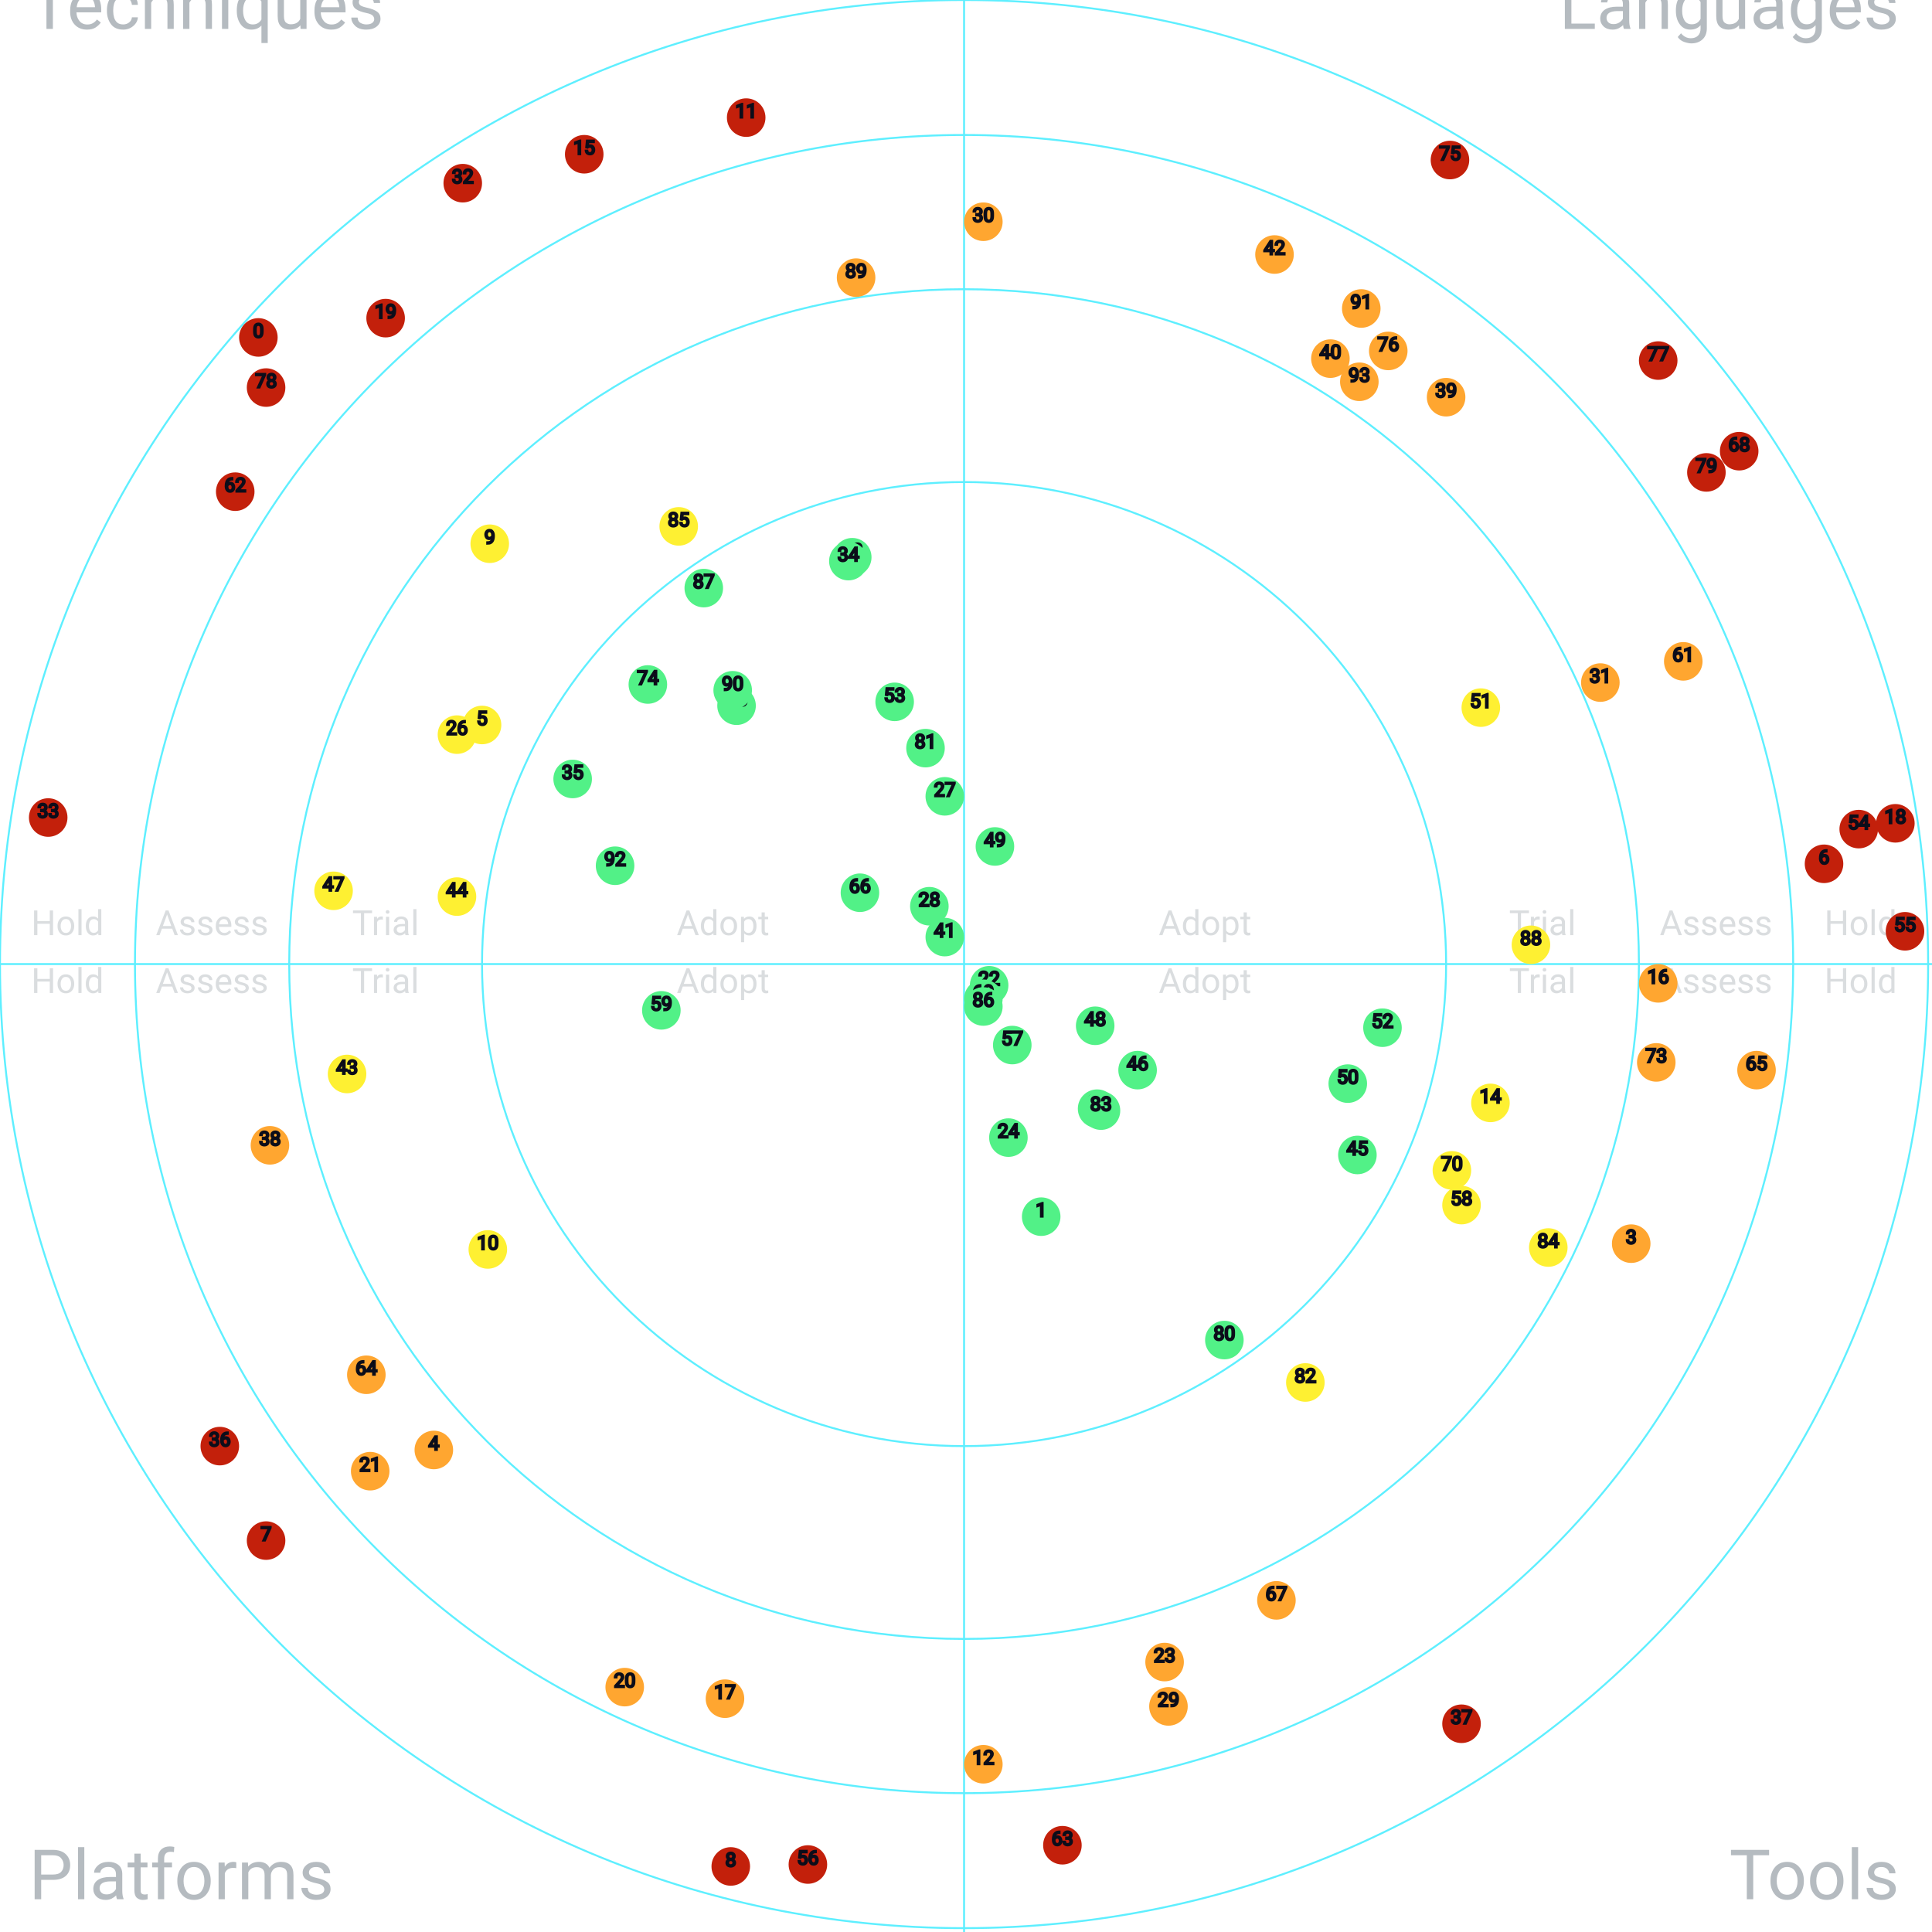
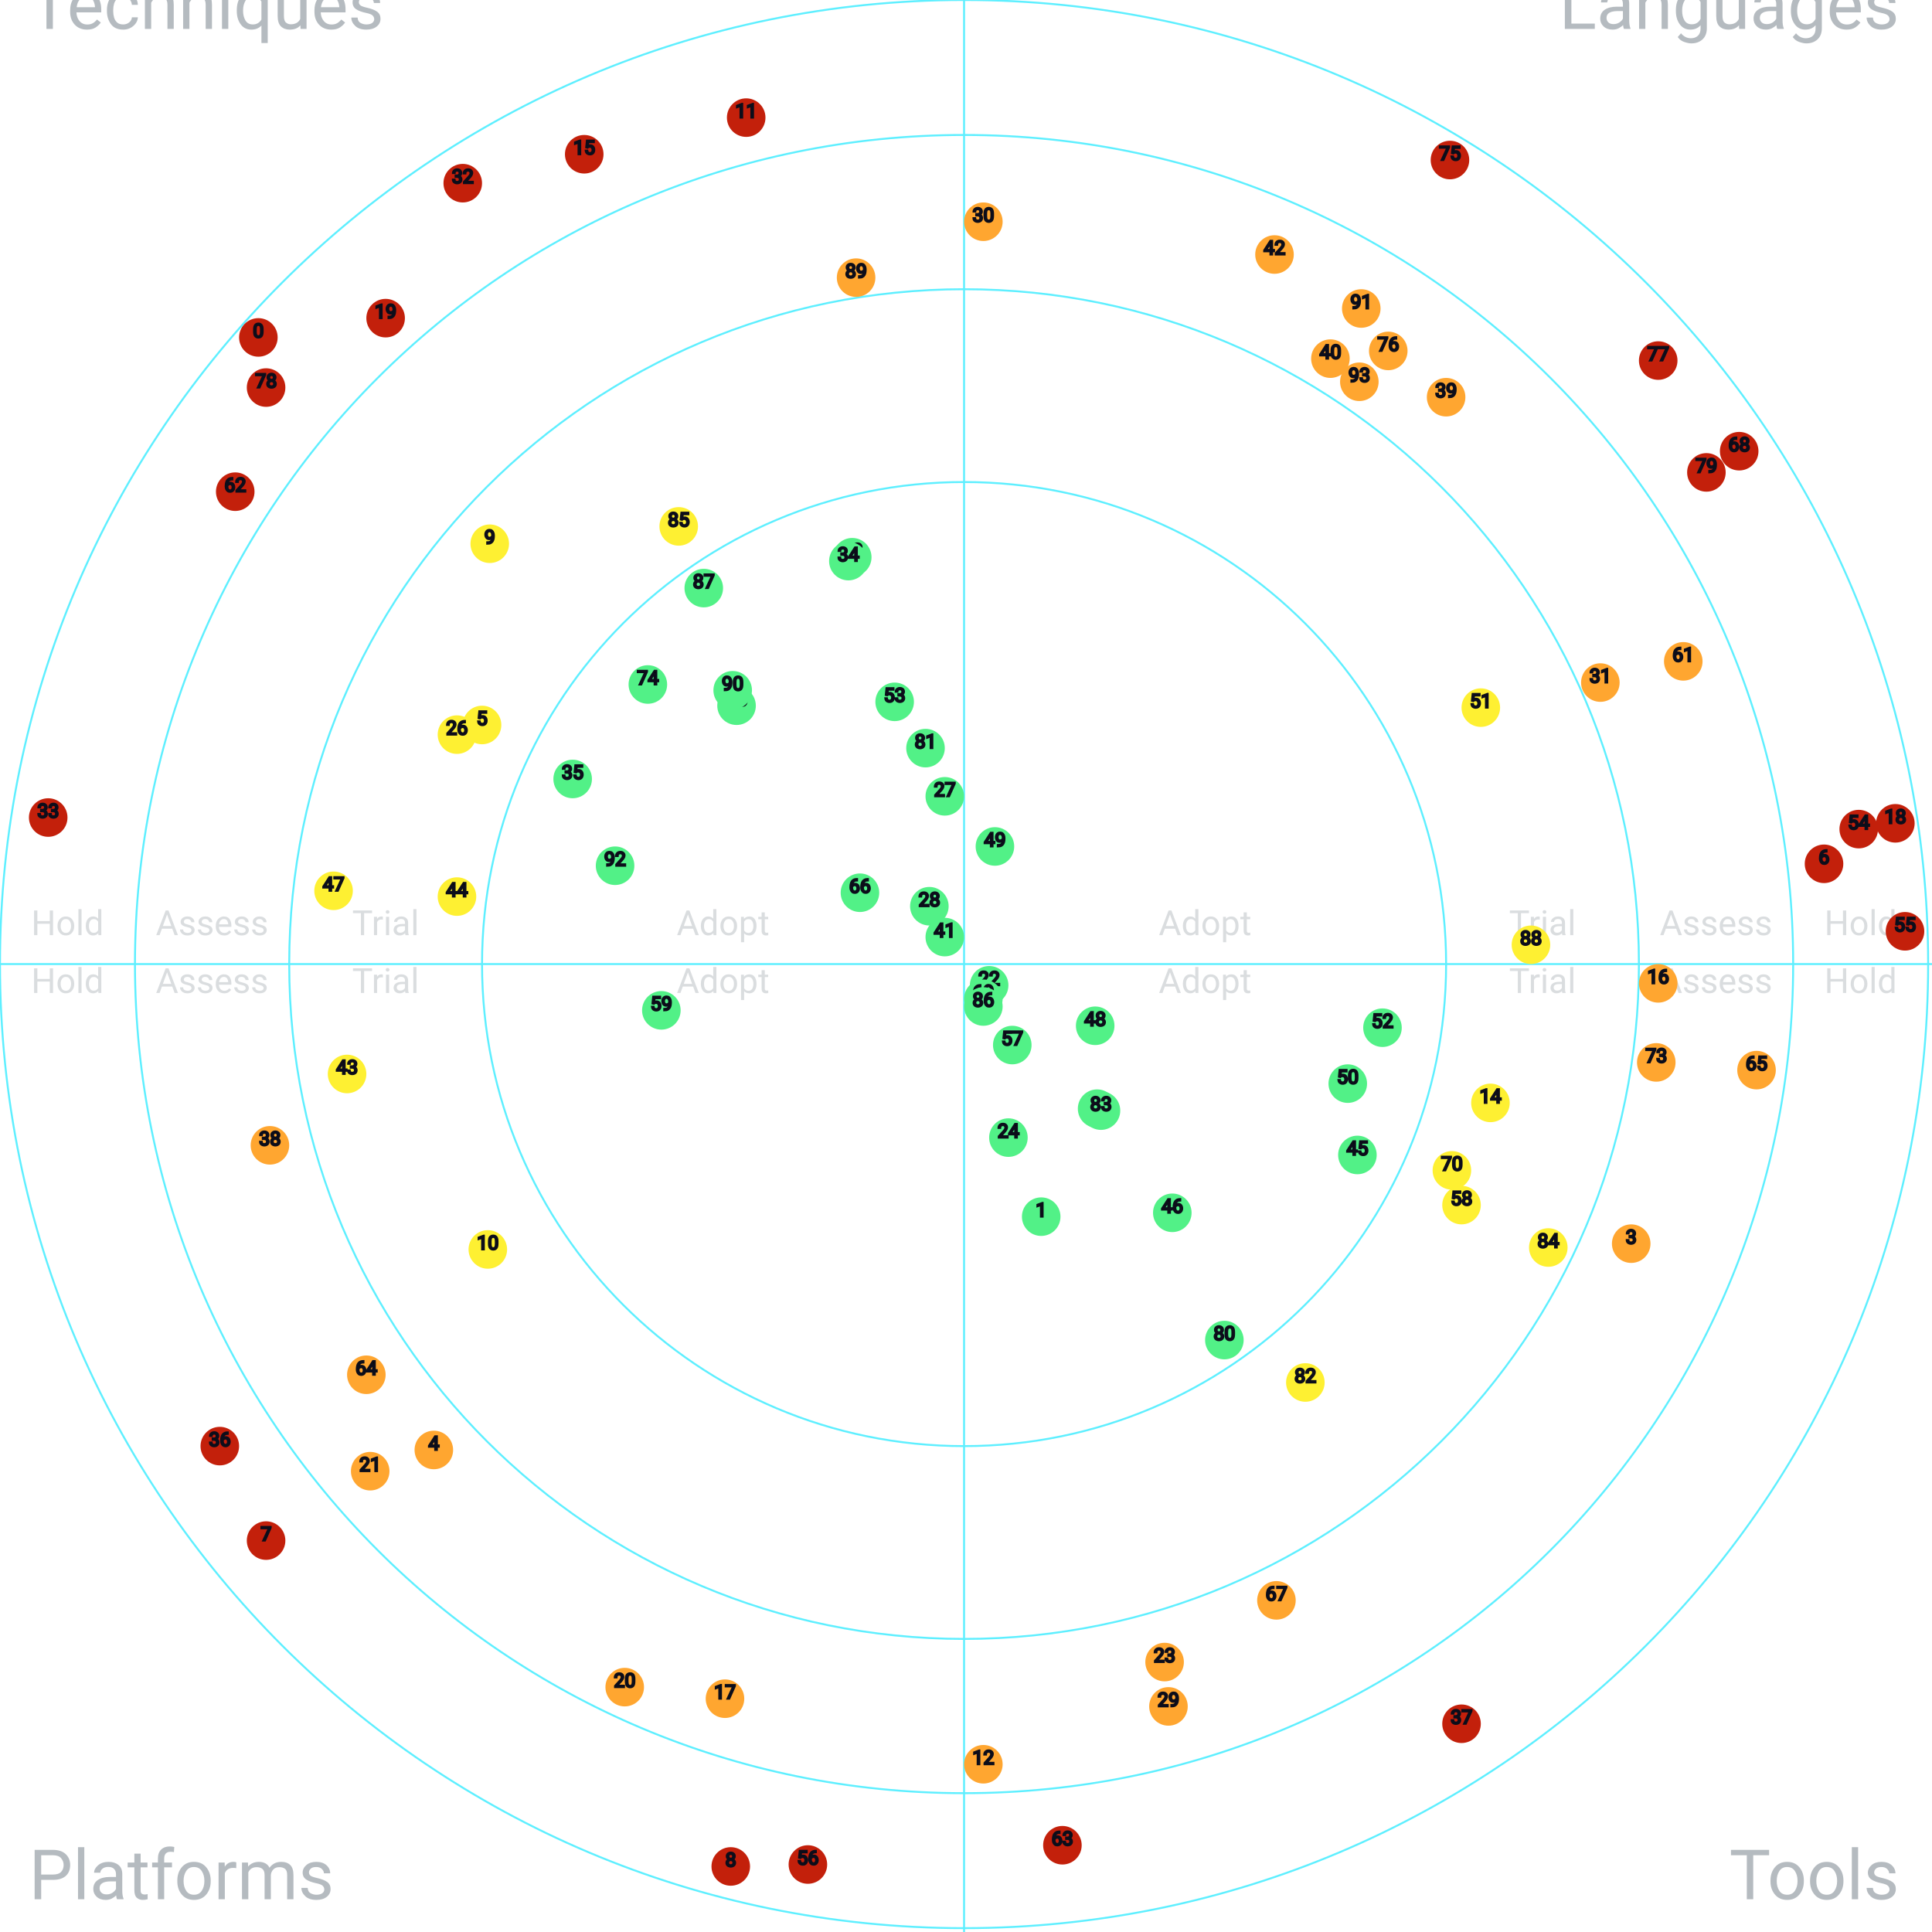
<svg xmlns="http://www.w3.org/2000/svg" viewBox="0 0 1002 1002" width="1000" height="1000">
  <style>
    svg {
      background-color: transparent;
      aspect-ratio: 1;
      width: 1000px;
      max-width: 100%;
      height: auto;
      padding: 1px;
    }

    svg:has(:target) {
      width: 500px;
      padding: 0;
    }

    a {
      text-decoration: none;
    }

    text {
      stroke: #0c0d1a;
      font-weight: normal;
      font-size: 10px;
      font-family: fira code, system-ui, -apple-system, blinkmacsystemfont, pingfang sc, microsoft yahei ui, segoe ui, roboto, oxygen, ubuntu, cantarell, fira sans, droid sans, helvetica neue, helvetica, arial, sans-serif;
    }

    a[href="#"] {
      cursor: not-allowed;
    }

    .primary {
      stroke: #5eefff;
    }

    #blip {
      stroke: transparent;
    }

    .adopt {
      fill: #52f187;
    }

    .trial {
      fill: #fef032;
    }

    .assess {
      fill: #ffa630;
    }

    .hold {
      fill: #c3200b;
    }

    .watermark {
      font-size: 18px;
      fill: #b5bbc0;
      stroke: none;
      opacity: 0.5;
    }

    .title {
      font-size: 36px;
      fill: #b5bbc0;
      stroke: none;
    }
  </style>
  <defs>
    <circle id="blip" r="10" class="blip" />
    <text id="ring0" class="watermark" alignment-baseline="middle" text-anchor="middle">Adopt</text>
    <text id="ring1" class="watermark" alignment-baseline="middle" text-anchor="middle">Trial</text>
    <text id="ring2" class="watermark" alignment-baseline="middle" text-anchor="middle">Assess</text>
    <text id="ring3" class="watermark" alignment-baseline="middle" text-anchor="middle">Hold</text>
  </defs>
  <view id="techniques" viewBox="0 0 500 500" />
  <view id="languages" viewBox="500 0 500 500" />
  <view id="platforms" viewBox="0 500 500 500" />
  <view id="tools" viewBox="500 500 500 500" />
  <g>
    <circle cx="500" cy="500" r="250" fill="transparent" class="primary" />
    <circle cx="500" cy="500" r="350" fill="transparent" class="primary" />
    <circle cx="500" cy="500" r="430" fill="transparent" class="primary" />
    <circle cx="500" cy="500" r="500" fill="transparent" class="primary" />
    <path d="M 0,500 L 1002,500" class="primary" />
    <path d="M 500,0 L 500,1002" class="primary" />
  </g>
  <g>
    <text class="title" x="15" y="15" alignment-baseline="hanging" text-anchor="start">Techniques</text>
    <use href="#ring3" x="35" y="485" />
    <use href="#ring2" x="110" y="485" />
    <use href="#ring1" x="200" y="485" />
    <use href="#ring0" x="375" y="485" />
  </g>
  <g>
    <text class="title" x="985" y="15" alignment-baseline="hanging" text-anchor="end">Languages</text>
    <use href="#ring3" x="965" y="485" />
    <use href="#ring2" x="890" y="485" />
    <use href="#ring1" x="800" y="485" />
    <use href="#ring0" x="625" y="485" />
  </g>
  <g>
    <text class="title" x="15" y="985" alignment-baseline="baseline" text-anchor="start">Platforms</text>
    <use href="#ring3" x="35" y="515" />
    <use href="#ring2" x="110" y="515" />
    <use href="#ring1" x="200" y="515" />
    <use href="#ring0" x="375" y="515" />
  </g>
  <g>
    <text class="title" x="985" y="985" alignment-baseline="baseline" text-anchor="end">Tools</text>
    <use href="#ring3" x="965" y="515" />
    <use href="#ring2" x="890" y="515" />
    <use href="#ring1" x="800" y="515" />
    <use href="#ring0" x="625" y="515" />
  </g>
  <g>
    <g transform="translate(-366 -325)">
      <a href="#" target="_parent">
        <use href="#blip" class="hold" x="500" y="500" />
        <text x="500" y="500" alignment-baseline="middle" text-anchor="middle">
          0
        </text>
      </a>
    </g>
    <g transform="translate(40 131)">
      <a href="#" target="_parent">
        <use href="#blip" class="adopt" x="500" y="500" />
        <text x="500" y="500" alignment-baseline="middle" text-anchor="middle">
          1
        </text>
      </a>
    </g>
    <g transform="translate(346 145)">
      <a href="#" target="_parent">
        <use href="#blip" class="assess" x="500" y="500" />
        <text x="500" y="500" alignment-baseline="middle" text-anchor="middle">
          3
        </text>
      </a>
    </g>
    <g transform="translate(-275 252)">
      <a href="#" target="_parent">
        <use href="#blip" class="assess" x="500" y="500" />
        <text x="500" y="500" alignment-baseline="middle" text-anchor="middle">
          4
        </text>
      </a>
    </g>
    <g transform="translate(-250 -124)">
      <a href="/radar/architecture-decision-records" target="_parent">
        <use href="#blip" class="trial" x="500" y="500" />
        <text x="500" y="500" alignment-baseline="middle" text-anchor="middle">
          5
        </text>
      </a>
    </g>
    <g transform="translate(446 -52)">
      <a href="#" target="_parent">
        <use href="#blip" class="hold" x="500" y="500" />
        <text x="500" y="500" alignment-baseline="middle" text-anchor="middle">
          6
        </text>
      </a>
    </g>
    <g transform="translate(-362 299)">
      <a href="/radar/azure-devops" target="_parent">
        <use href="#blip" class="hold" x="500" y="500" />
        <text x="500" y="500" alignment-baseline="middle" text-anchor="middle">
          7
        </text>
      </a>
    </g>
    <g transform="translate(-121 468)">
      <a href="/radar/azure-pipelines" target="_parent">
        <use href="#blip" class="hold" x="500" y="500" />
        <text x="500" y="500" alignment-baseline="middle" text-anchor="middle">
          8
        </text>
      </a>
    </g>
    <g transform="translate(-246 -218)">
      <a href="#" target="_parent">
        <use href="#blip" class="trial" x="500" y="500" />
        <text x="500" y="500" alignment-baseline="middle" text-anchor="middle">
          9
        </text>
      </a>
    </g>
    <g transform="translate(-247 148)">
      <a href="#" target="_parent">
        <use href="#blip" class="trial" x="500" y="500" />
        <text x="500" y="500" alignment-baseline="middle" text-anchor="middle">
          10
        </text>
      </a>
    </g>
    <g transform="translate(-113 -439)">
      <a href="#" target="_parent">
        <use href="#blip" class="hold" x="500" y="500" />
        <text x="500" y="500" alignment-baseline="middle" text-anchor="middle">
          11
        </text>
      </a>
    </g>
    <g transform="translate(10 415)">
      <a href="#" target="_parent">
        <use href="#blip" class="assess" x="500" y="500" />
        <text x="500" y="500" alignment-baseline="middle" text-anchor="middle">
          12
        </text>
      </a>
    </g>
    <g transform="translate(-58 -211)">
      <a href="#" target="_parent">
        <use href="#blip" class="adopt" x="500" y="500" />
        <text x="500" y="500" alignment-baseline="middle" text-anchor="middle">
          13
        </text>
      </a>
    </g>
    <g transform="translate(273 72)">
      <a href="#" target="_parent">
        <use href="#blip" class="trial" x="500" y="500" />
        <text x="500" y="500" alignment-baseline="middle" text-anchor="middle">
          14
        </text>
      </a>
    </g>
    <g transform="translate(-197 -420)">
      <a href="#" target="_parent">
        <use href="#blip" class="hold" x="500" y="500" />
        <text x="500" y="500" alignment-baseline="middle" text-anchor="middle">
          15
        </text>
      </a>
    </g>
    <g transform="translate(360 10)">
      <a href="#" target="_parent">
        <use href="#blip" class="assess" x="500" y="500" />
        <text x="500" y="500" alignment-baseline="middle" text-anchor="middle">
          16
        </text>
      </a>
    </g>
    <g transform="translate(-124 381)">
      <a href="#" target="_parent">
        <use href="#blip" class="assess" x="500" y="500" />
        <text x="500" y="500" alignment-baseline="middle" text-anchor="middle">
          17
        </text>
      </a>
    </g>
    <g transform="translate(483 -73)">
      <a href="#" target="_parent">
        <use href="#blip" class="hold" x="500" y="500" />
        <text x="500" y="500" alignment-baseline="middle" text-anchor="middle">
          18
        </text>
      </a>
    </g>
    <g transform="translate(-300 -335)">
      <a href="/radar/cloud-solution-architect" target="_parent">
        <use href="#blip" class="hold" x="500" y="500" />
        <text x="500" y="500" alignment-baseline="middle" text-anchor="middle">
          19
        </text>
      </a>
    </g>
    <g transform="translate(-176 375)">
      <a href="#" target="_parent">
        <use href="#blip" class="assess" x="500" y="500" />
        <text x="500" y="500" alignment-baseline="middle" text-anchor="middle">
          20
        </text>
      </a>
    </g>
    <g transform="translate(-308 263)">
      <a href="#" target="_parent">
        <use href="#blip" class="assess" x="500" y="500" />
        <text x="500" y="500" alignment-baseline="middle" text-anchor="middle">
          21
        </text>
      </a>
    </g>
    <g transform="translate(13 11)">
      <a href="#" target="_parent">
        <use href="#blip" class="adopt" x="500" y="500" />
        <text x="500" y="500" alignment-baseline="middle" text-anchor="middle">
          22
        </text>
      </a>
    </g>
    <g transform="translate(104 362)">
      <a href="#" target="_parent">
        <use href="#blip" class="assess" x="500" y="500" />
        <text x="500" y="500" alignment-baseline="middle" text-anchor="middle">
          23
        </text>
      </a>
    </g>
    <g transform="translate(23 90)">
      <a href="#" target="_parent">
        <use href="#blip" class="adopt" x="500" y="500" />
        <text x="500" y="500" alignment-baseline="middle" text-anchor="middle">
          24
        </text>
      </a>
    </g>
    <g transform="translate(-118 -134)">
      <a href="#" target="_parent">
        <use href="#blip" class="adopt" x="500" y="500" />
        <text x="500" y="500" alignment-baseline="middle" text-anchor="middle">
          25
        </text>
      </a>
    </g>
    <g transform="translate(-263 -119)">
      <a href="#" target="_parent">
        <use href="#blip" class="trial" x="500" y="500" />
        <text x="500" y="500" alignment-baseline="middle" text-anchor="middle">
          26
        </text>
      </a>
    </g>
    <g transform="translate(-10 -87)">
      <a href="#" target="_parent">
        <use href="#blip" class="adopt" x="500" y="500" />
        <text x="500" y="500" alignment-baseline="middle" text-anchor="middle">
          27
        </text>
      </a>
    </g>
    <g transform="translate(-18 -30)">
      <a href="#" target="_parent">
        <use href="#blip" class="adopt" x="500" y="500" />
        <text x="500" y="500" alignment-baseline="middle" text-anchor="middle">
          28
        </text>
      </a>
    </g>
    <g transform="translate(106 385)">
      <a href="#" target="_parent">
        <use href="#blip" class="assess" x="500" y="500" />
        <text x="500" y="500" alignment-baseline="middle" text-anchor="middle">
          29
        </text>
      </a>
    </g>
    <g transform="translate(10 -385)">
      <a href="#" target="_parent">
        <use href="#blip" class="assess" x="500" y="500" />
        <text x="500" y="500" alignment-baseline="middle" text-anchor="middle">
          30
        </text>
      </a>
    </g>
    <g transform="translate(330 -146)">
      <a href="#" target="_parent">
        <use href="#blip" class="assess" x="500" y="500" />
        <text x="500" y="500" alignment-baseline="middle" text-anchor="middle">
          31
        </text>
      </a>
    </g>
    <g transform="translate(-260 -405)">
      <a href="#" target="_parent">
        <use href="#blip" class="hold" x="500" y="500" />
        <text x="500" y="500" alignment-baseline="middle" text-anchor="middle">
          32
        </text>
      </a>
    </g>
    <g transform="translate(-475 -76)">
      <a href="/radar/devops-engineer" target="_parent">
        <use href="#blip" class="hold" x="500" y="500" />
        <text x="500" y="500" alignment-baseline="middle" text-anchor="middle">
          33
        </text>
      </a>
    </g>
    <g transform="translate(-60 -209)">
      <a href="#" target="_parent">
        <use href="#blip" class="adopt" x="500" y="500" />
        <text x="500" y="500" alignment-baseline="middle" text-anchor="middle">
          34
        </text>
      </a>
    </g>
    <g transform="translate(-203 -96)">
      <a href="/radar/domain-driven-design" target="_parent">
        <use href="#blip" class="adopt" x="500" y="500" />
        <text x="500" y="500" alignment-baseline="middle" text-anchor="middle">
          35
        </text>
      </a>
    </g>
    <g transform="translate(-386 250)">
      <a href="#" target="_parent">
        <use href="#blip" class="hold" x="500" y="500" />
        <text x="500" y="500" alignment-baseline="middle" text-anchor="middle">
          36
        </text>
      </a>
    </g>
    <g transform="translate(258 394)">
      <a href="#" target="_parent">
        <use href="#blip" class="hold" x="500" y="500" />
        <text x="500" y="500" alignment-baseline="middle" text-anchor="middle">
          37
        </text>
      </a>
    </g>
    <g transform="translate(-360 94)">
      <a href="#" target="_parent">
        <use href="#blip" class="assess" x="500" y="500" />
        <text x="500" y="500" alignment-baseline="middle" text-anchor="middle">
          38
        </text>
      </a>
    </g>
    <g transform="translate(250 -294)">
      <a href="#" target="_parent">
        <use href="#blip" class="assess" x="500" y="500" />
        <text x="500" y="500" alignment-baseline="middle" text-anchor="middle">
          39
        </text>
      </a>
    </g>
    <g transform="translate(190 -314)">
      <a href="#" target="_parent">
        <use href="#blip" class="assess" x="500" y="500" />
        <text x="500" y="500" alignment-baseline="middle" text-anchor="middle">
          40
        </text>
      </a>
    </g>
    <g transform="translate(-10 -14)">
      <a href="#" target="_parent">
        <use href="#blip" class="adopt" x="500" y="500" />
        <text x="500" y="500" alignment-baseline="middle" text-anchor="middle">
          41
        </text>
      </a>
    </g>
    <g transform="translate(161 -368)">
      <a href="#" target="_parent">
        <use href="#blip" class="assess" x="500" y="500" />
        <text x="500" y="500" alignment-baseline="middle" text-anchor="middle">
          42
        </text>
      </a>
    </g>
    <g transform="translate(-320 57)">
      <a href="#" target="_parent">
        <use href="#blip" class="trial" x="500" y="500" />
        <text x="500" y="500" alignment-baseline="middle" text-anchor="middle">
          43
        </text>
      </a>
    </g>
    <g transform="translate(-263 -35)">
      <a href="#" target="_parent">
        <use href="#blip" class="trial" x="500" y="500" />
        <text x="500" y="500" alignment-baseline="middle" text-anchor="middle">
          44
        </text>
      </a>
    </g>
    <g transform="translate(204 99)">
      <a href="#" target="_parent">
        <use href="#blip" class="adopt" x="500" y="500" />
        <text x="500" y="500" alignment-baseline="middle" text-anchor="middle">
          45
        </text>
      </a>
    </g>
-     <g transform="translate(90 55)">
+     <g transform="translate(108 129)">
      <a href="#" target="_parent">
        <use href="#blip" class="adopt" x="500" y="500" />
        <text x="500" y="500" alignment-baseline="middle" text-anchor="middle">
          46
        </text>
      </a>
    </g>
    <g transform="translate(-327 -38)">
      <a href="#" target="_parent">
        <use href="#blip" class="trial" x="500" y="500" />
        <text x="500" y="500" alignment-baseline="middle" text-anchor="middle">
          47
        </text>
      </a>
    </g>
    <g transform="translate(68 32)">
      <a href="#" target="_parent">
        <use href="#blip" class="adopt" x="500" y="500" />
        <text x="500" y="500" alignment-baseline="middle" text-anchor="middle">
          48
        </text>
      </a>
    </g>
    <g transform="translate(16 -61)">
      <a href="#" target="_parent">
        <use href="#blip" class="adopt" x="500" y="500" />
        <text x="500" y="500" alignment-baseline="middle" text-anchor="middle">
          49
        </text>
      </a>
    </g>
    <g transform="translate(199 62)">
      <a href="#" target="_parent">
        <use href="#blip" class="adopt" x="500" y="500" />
        <text x="500" y="500" alignment-baseline="middle" text-anchor="middle">
          50
        </text>
      </a>
    </g>
    <g transform="translate(268 -133)">
      <a href="#" target="_parent">
        <use href="#blip" class="trial" x="500" y="500" />
        <text x="500" y="500" alignment-baseline="middle" text-anchor="middle">
          51
        </text>
      </a>
    </g>
    <g transform="translate(217 33)">
      <a href="#" target="_parent">
        <use href="#blip" class="adopt" x="500" y="500" />
        <text x="500" y="500" alignment-baseline="middle" text-anchor="middle">
          52
        </text>
      </a>
    </g>
    <g transform="translate(-36 -136)">
      <a href="#" target="_parent">
        <use href="#blip" class="adopt" x="500" y="500" />
        <text x="500" y="500" alignment-baseline="middle" text-anchor="middle">
          53
        </text>
      </a>
    </g>
    <g transform="translate(464 -70)">
      <a href="#" target="_parent">
        <use href="#blip" class="hold" x="500" y="500" />
        <text x="500" y="500" alignment-baseline="middle" text-anchor="middle">
          54
        </text>
      </a>
    </g>
    <g transform="translate(488 -17)">
      <a href="#" target="_parent">
        <use href="#blip" class="hold" x="500" y="500" />
        <text x="500" y="500" alignment-baseline="middle" text-anchor="middle">
          55
        </text>
      </a>
    </g>
    <g transform="translate(-81 467)">
      <a href="#" target="_parent">
        <use href="#blip" class="hold" x="500" y="500" />
        <text x="500" y="500" alignment-baseline="middle" text-anchor="middle">
          56
        </text>
      </a>
    </g>
    <g transform="translate(25 42)">
      <a href="#" target="_parent">
        <use href="#blip" class="adopt" x="500" y="500" />
        <text x="500" y="500" alignment-baseline="middle" text-anchor="middle">
          57
        </text>
      </a>
    </g>
    <g transform="translate(258 125)">
      <a href="#" target="_parent">
        <use href="#blip" class="trial" x="500" y="500" />
        <text x="500" y="500" alignment-baseline="middle" text-anchor="middle">
          58
        </text>
      </a>
    </g>
    <g transform="translate(-157 24)">
      <a href="#" target="_parent">
        <use href="#blip" class="adopt" x="500" y="500" />
        <text x="500" y="500" alignment-baseline="middle" text-anchor="middle">
          59
        </text>
      </a>
    </g>
    <g transform="translate(69 75)">
      <a href="#" target="_parent">
        <use href="#blip" class="adopt" x="500" y="500" />
        <text x="500" y="500" alignment-baseline="middle" text-anchor="middle">
          60
        </text>
      </a>
    </g>
    <g transform="translate(373 -157)">
      <a href="#" target="_parent">
        <use href="#blip" class="assess" x="500" y="500" />
        <text x="500" y="500" alignment-baseline="middle" text-anchor="middle">
          61
        </text>
      </a>
    </g>
    <g transform="translate(-378 -245)">
      <a href="#" target="_parent">
        <use href="#blip" class="hold" x="500" y="500" />
        <text x="500" y="500" alignment-baseline="middle" text-anchor="middle">
          62
        </text>
      </a>
    </g>
    <g transform="translate(51 457)">
      <a href="#" target="_parent">
        <use href="#blip" class="hold" x="500" y="500" />
        <text x="500" y="500" alignment-baseline="middle" text-anchor="middle">
          63
        </text>
      </a>
    </g>
    <g transform="translate(-310 213)">
      <a href="#" target="_parent">
        <use href="#blip" class="assess" x="500" y="500" />
        <text x="500" y="500" alignment-baseline="middle" text-anchor="middle">
          64
        </text>
      </a>
    </g>
    <g transform="translate(411 55)">
      <a href="#" target="_parent">
        <use href="#blip" class="assess" x="500" y="500" />
        <text x="500" y="500" alignment-baseline="middle" text-anchor="middle">
          65
        </text>
      </a>
    </g>
    <g transform="translate(-54 -37)">
      <a href="#" target="_parent">
        <use href="#blip" class="adopt" x="500" y="500" />
        <text x="500" y="500" alignment-baseline="middle" text-anchor="middle">
          66
        </text>
      </a>
    </g>
    <g transform="translate(162 330)">
      <a href="#" target="_parent">
        <use href="#blip" class="assess" x="500" y="500" />
        <text x="500" y="500" alignment-baseline="middle" text-anchor="middle">
          67
        </text>
      </a>
    </g>
    <g transform="translate(402 -266)">
      <a href="#" target="_parent">
        <use href="#blip" class="hold" x="500" y="500" />
        <text x="500" y="500" alignment-baseline="middle" text-anchor="middle">
          68
        </text>
      </a>
    </g>
    <g transform="translate(10 18)">
      <a href="#" target="_parent">
        <use href="#blip" class="adopt" x="500" y="500" />
        <text x="500" y="500" alignment-baseline="middle" text-anchor="middle">
          69
        </text>
      </a>
    </g>
    <g transform="translate(253 107)">
      <a href="#" target="_parent">
        <use href="#blip" class="trial" x="500" y="500" />
        <text x="500" y="500" alignment-baseline="middle" text-anchor="middle">
          70
        </text>
      </a>
    </g>
    <g transform="translate(359 51)">
      <a href="#" target="_parent">
        <use href="#blip" class="assess" x="500" y="500" />
        <text x="500" y="500" alignment-baseline="middle" text-anchor="middle">
          73
        </text>
      </a>
    </g>
    <g transform="translate(-164 -145)">
      <a href="#" target="_parent">
        <use href="#blip" class="adopt" x="500" y="500" />
        <text x="500" y="500" alignment-baseline="middle" text-anchor="middle">
          74
        </text>
      </a>
    </g>
    <g transform="translate(252 -417)">
      <a href="#" target="_parent">
        <use href="#blip" class="hold" x="500" y="500" />
        <text x="500" y="500" alignment-baseline="middle" text-anchor="middle">
          75
        </text>
      </a>
    </g>
    <g transform="translate(220 -318)">
      <a href="#" target="_parent">
        <use href="#blip" class="assess" x="500" y="500" />
        <text x="500" y="500" alignment-baseline="middle" text-anchor="middle">
          76
        </text>
      </a>
    </g>
    <g transform="translate(360 -313)">
      <a href="/radar/scala" target="_parent">
        <use href="#blip" class="hold" x="500" y="500" />
        <text x="500" y="500" alignment-baseline="middle" text-anchor="middle">
          77
        </text>
      </a>
    </g>
    <g transform="translate(-362 -299)">
      <a href="#" target="_parent">
        <use href="#blip" class="hold" x="500" y="500" />
        <text x="500" y="500" alignment-baseline="middle" text-anchor="middle">
          78
        </text>
      </a>
    </g>
    <g transform="translate(385 -255)">
      <a href="#" target="_parent">
        <use href="#blip" class="hold" x="500" y="500" />
        <text x="500" y="500" alignment-baseline="middle" text-anchor="middle">
          79
        </text>
      </a>
    </g>
    <g transform="translate(135 195)">
      <a href="#" target="_parent">
        <use href="#blip" class="adopt" x="500" y="500" />
        <text x="500" y="500" alignment-baseline="middle" text-anchor="middle">
          80
        </text>
      </a>
    </g>
    <g transform="translate(-20 -112)">
      <a href="#" target="_parent">
        <use href="#blip" class="adopt" x="500" y="500" />
        <text x="500" y="500" alignment-baseline="middle" text-anchor="middle">
          81
        </text>
      </a>
    </g>
    <g transform="translate(177 217)">
      <a href="#" target="_parent">
        <use href="#blip" class="trial" x="500" y="500" />
        <text x="500" y="500" alignment-baseline="middle" text-anchor="middle">
          82
        </text>
      </a>
    </g>
    <g transform="translate(71 76)">
      <a href="#" target="_parent">
        <use href="#blip" class="adopt" x="500" y="500" />
        <text x="500" y="500" alignment-baseline="middle" text-anchor="middle">
          83
        </text>
      </a>
    </g>
    <g transform="translate(303 147)">
      <a href="#" target="_parent">
        <use href="#blip" class="trial" x="500" y="500" />
        <text x="500" y="500" alignment-baseline="middle" text-anchor="middle">
          84
        </text>
      </a>
    </g>
    <g transform="translate(-148 -227)">
      <a href="#" target="_parent">
        <use href="#blip" class="trial" x="500" y="500" />
        <text x="500" y="500" alignment-baseline="middle" text-anchor="middle">
          85
        </text>
      </a>
    </g>
    <g transform="translate(10 22)">
      <a href="#" target="_parent">
        <use href="#blip" class="adopt" x="500" y="500" />
        <text x="500" y="500" alignment-baseline="middle" text-anchor="middle">
          86
        </text>
      </a>
    </g>
    <g transform="translate(-135 -195)">
      <a href="#" target="_parent">
        <use href="#blip" class="adopt" x="500" y="500" />
        <text x="500" y="500" alignment-baseline="middle" text-anchor="middle">
          87
        </text>
      </a>
    </g>
    <g transform="translate(294 -10)">
      <a href="#" target="_parent">
        <use href="#blip" class="trial" x="500" y="500" />
        <text x="500" y="500" alignment-baseline="middle" text-anchor="middle">
          88
        </text>
      </a>
    </g>
    <g transform="translate(-56 -356)">
      <a href="#" target="_parent">
        <use href="#blip" class="assess" x="500" y="500" />
        <text x="500" y="500" alignment-baseline="middle" text-anchor="middle">
          89
        </text>
      </a>
    </g>
    <g transform="translate(-120 -142)">
      <a href="#" target="_parent">
        <use href="#blip" class="adopt" x="500" y="500" />
        <text x="500" y="500" alignment-baseline="middle" text-anchor="middle">
          90
        </text>
      </a>
    </g>
    <g transform="translate(206 -340)">
      <a href="#" target="_parent">
        <use href="#blip" class="assess" x="500" y="500" />
        <text x="500" y="500" alignment-baseline="middle" text-anchor="middle">
          91
        </text>
      </a>
    </g>
    <g transform="translate(-181 -51)">
      <a href="#" target="_parent">
        <use href="#blip" class="adopt" x="500" y="500" />
        <text x="500" y="500" alignment-baseline="middle" text-anchor="middle">
          92
        </text>
      </a>
    </g>
    <g transform="translate(205 -302)">
      <a href="#" target="_parent">
        <use href="#blip" class="assess" x="500" y="500" />
        <text x="500" y="500" alignment-baseline="middle" text-anchor="middle">
          93
        </text>
      </a>
    </g>
  </g>
</svg>
